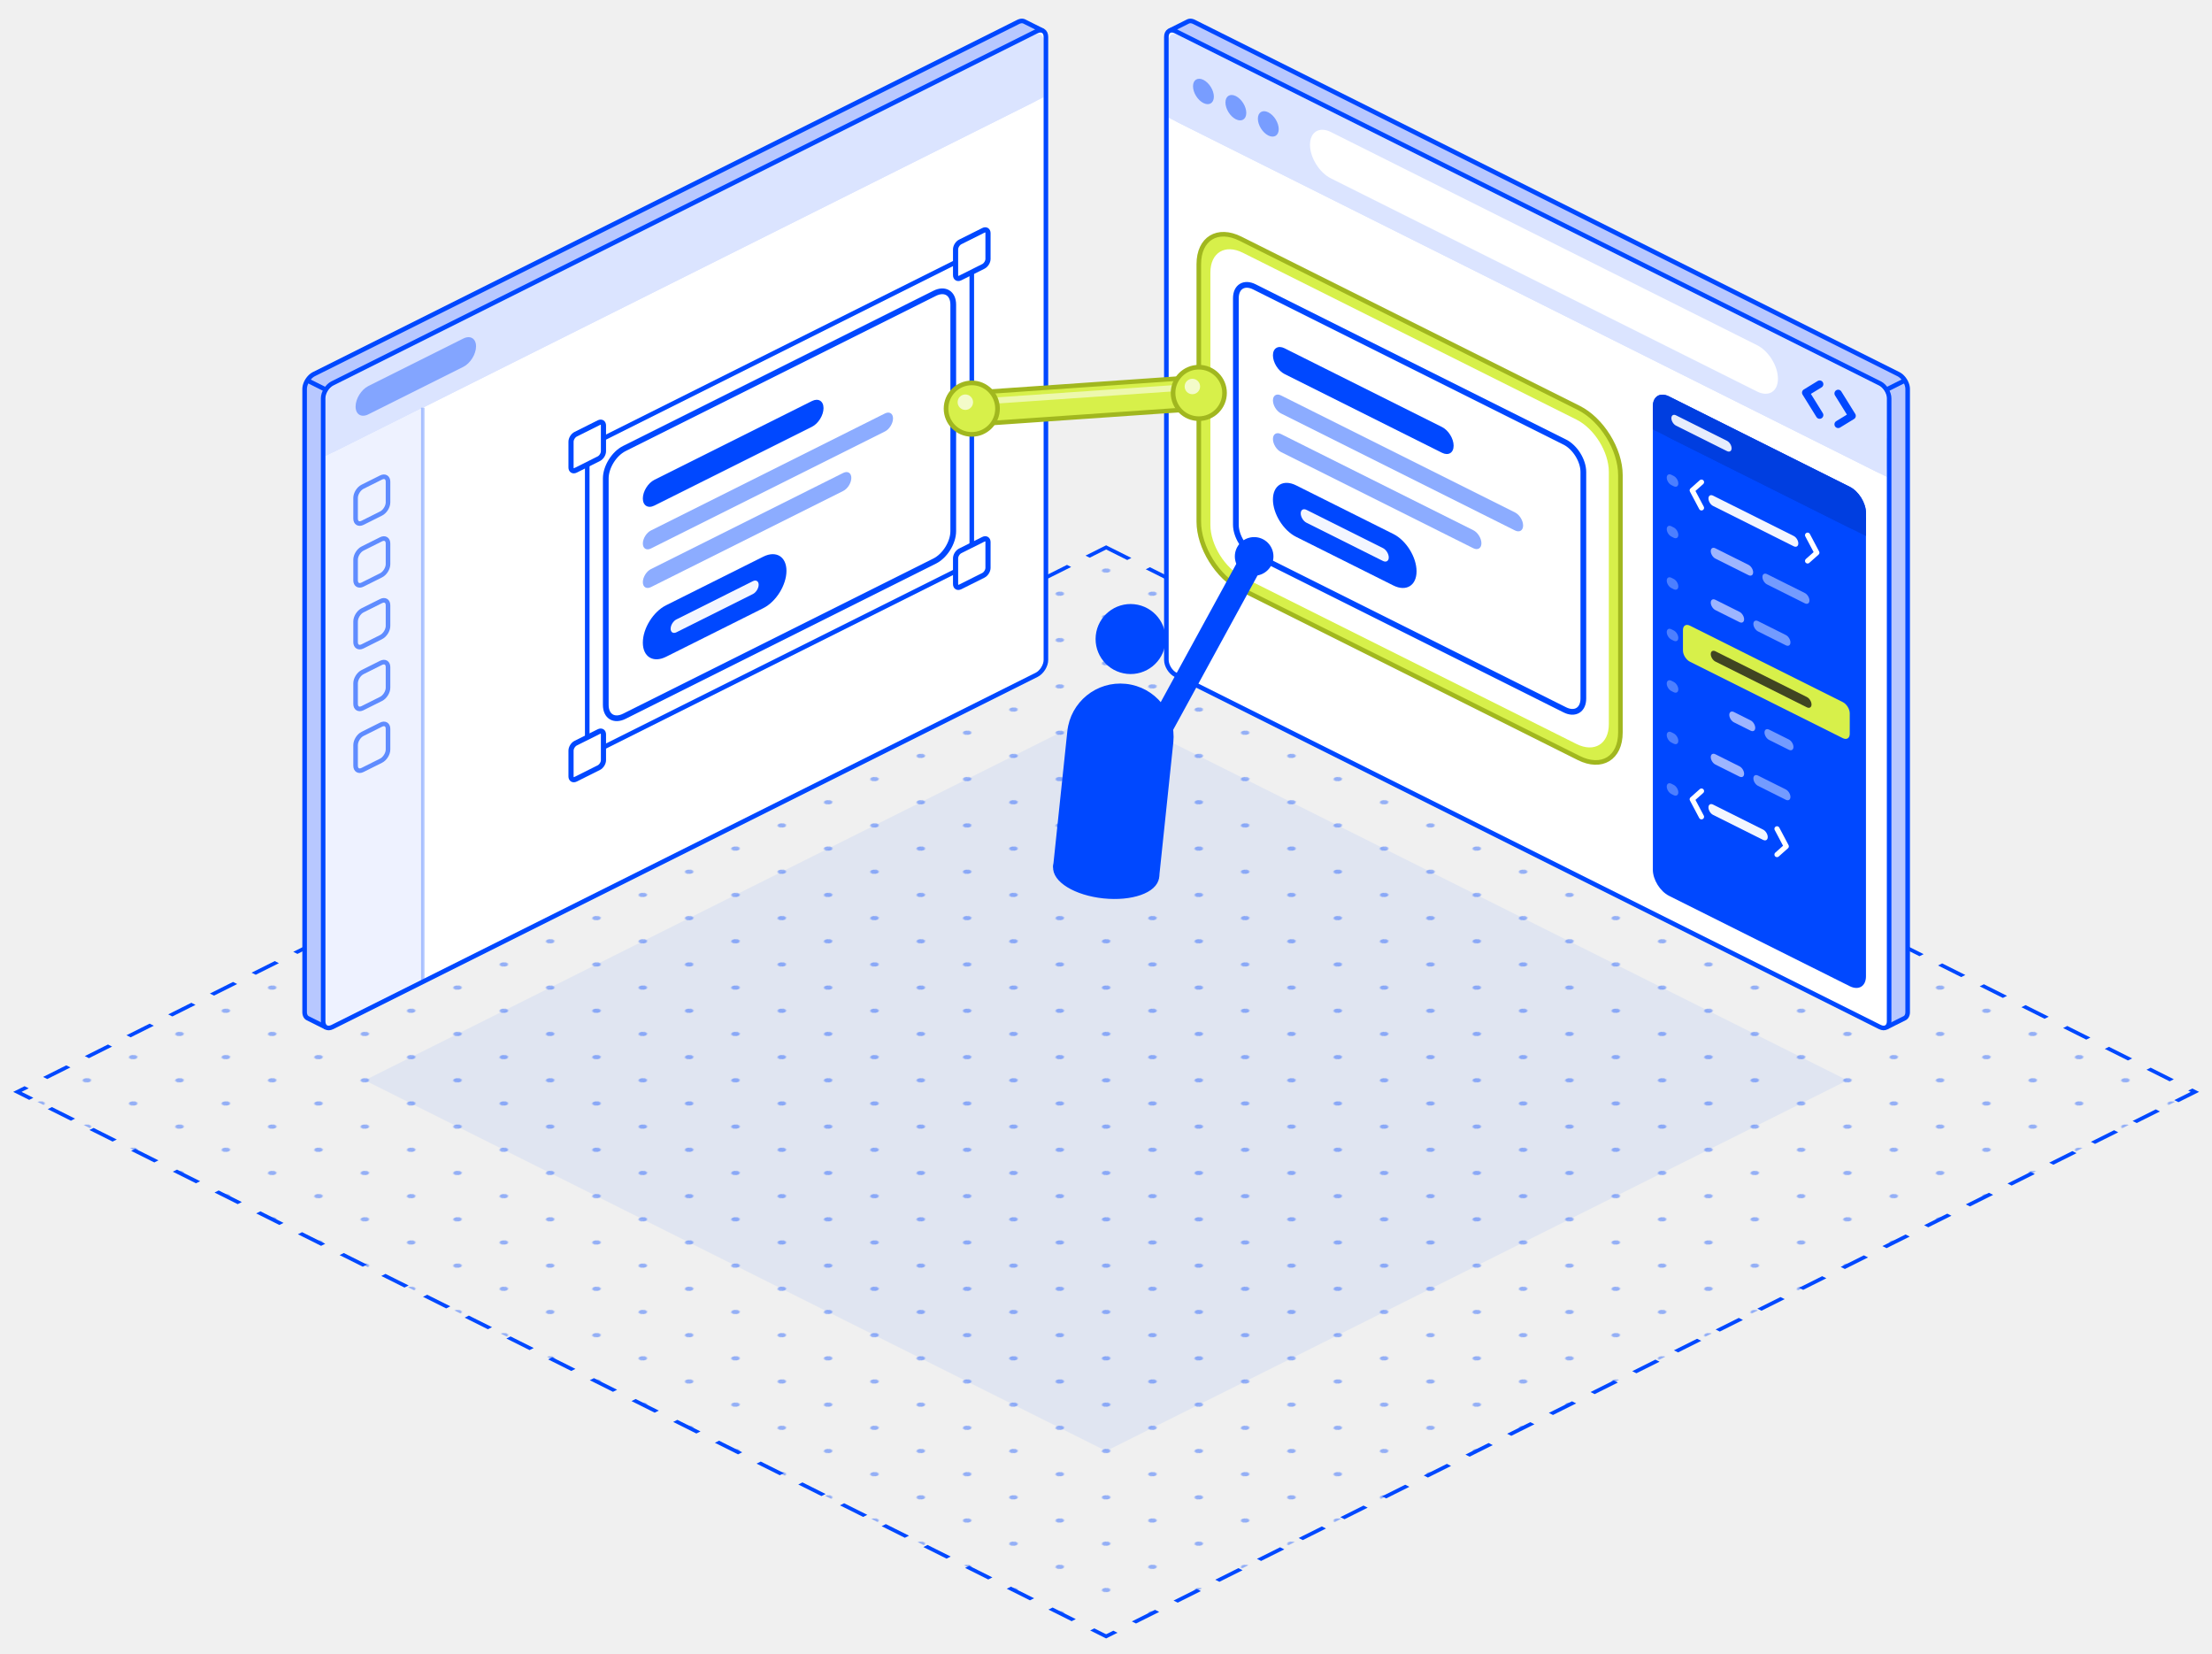
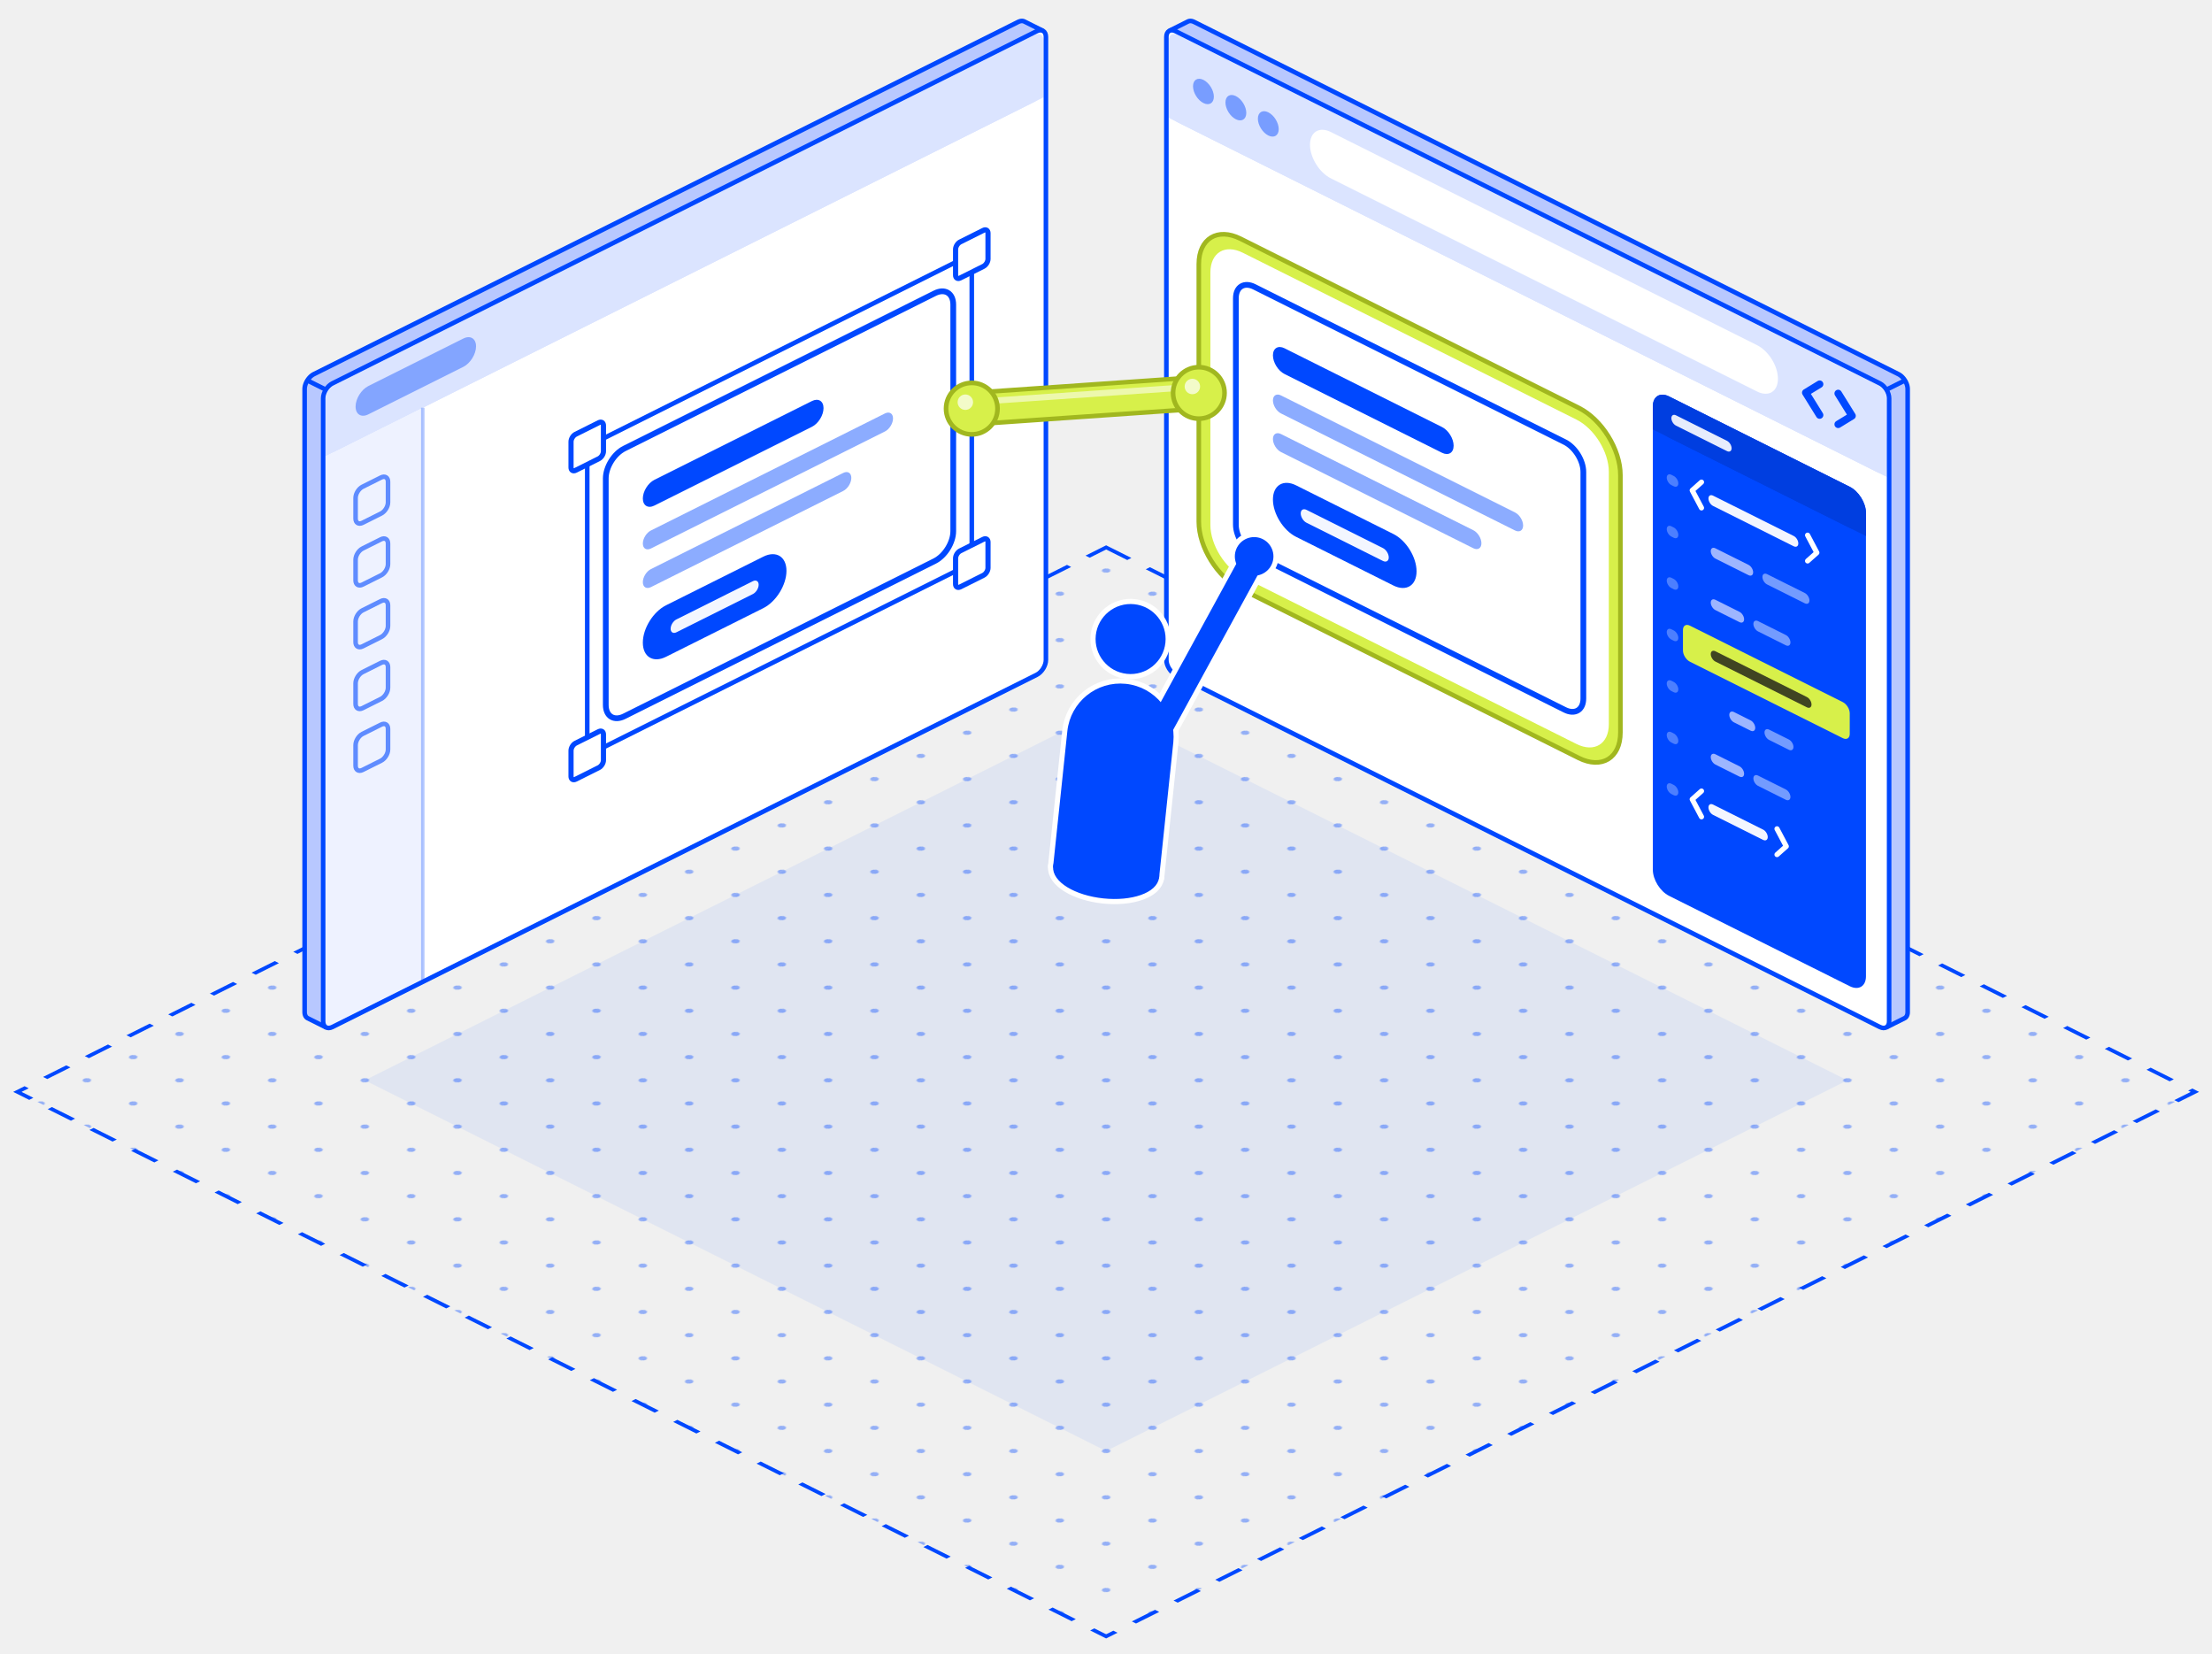
<svg xmlns="http://www.w3.org/2000/svg" width="772" height="577" viewBox="24.1 133.3 771.7 576.8" role="img" aria-label="Isometric illustration for Design Engineering. Two upright screens meet at a corner like the inside of an open box, over a dotted floor. The left one is a design tool with a layers list and, on its canvas, a card selected with handles at its corners. The right one is a browser showing the same card, running, ringed in lime with space around it, and beside it a blue code panel with a dark top strip: the same card written as code, with one line in lime. A short lime rod joins the two cards, with a small gap between the two screens at the corner. A solid blue Tcules person stands at the corner between them, leaning toward the browser with a fingertip on the running card." style="display: block">
  <style>.sm rect,.sm path,.sm circle{vector-effect:non-scaling-stroke}</style>
  <g transform="translate(410 410) scale(0.898) translate(-410.0 -359.5)">
    <defs>
      <pattern id="floorDots" width="20" height="20" patternUnits="userSpaceOnUse">
        <circle cx="10" cy="10" r="1.3" fill="#0048FF" fill-opacity="0.38" />
      </pattern>
      <linearGradient id="bodyShade" x1="0" y1="0" x2="1" y2="0">
        <stop offset="0" stop-color="#FFFFFF" />
        <stop offset="0.45" stop-color="#FFFFFF" />
        <stop offset="1" stop-color="#B8C8FF" />
      </linearGradient>
      <radialGradient id="headShade" cx="0.38" cy="0.32" r="0.75">
        <stop offset="0" stop-color="#FFFFFF" />
        <stop offset="0.55" stop-color="#EEF2FF" />
        <stop offset="1" stop-color="#B8C8FF" />
      </radialGradient>
    </defs>
    <g transform="matrix(0.9 0.45 -0.9 0.45 410.0 264.0)">
      <rect width="470" height="470" fill="url(#floorDots)" />
      <rect width="470" height="470" fill="none" stroke="#0048FF" stroke-width="1.8" stroke-dasharray="10 8" />
      <rect x="70" y="70" width="320" height="320" fill="#0048FF" fill-opacity="0.07" />
    </g>
    <g class="sm" transform="matrix(0.9 -0.45 0 1 98.6 198.5)">
      <rect width="312" height="250" rx="4" fill="#B8C8FF" />
    </g>
    <g class="sm" transform="matrix(0.9 -0.45 0 1 99.1 198.7)">
      <rect width="312" height="250" rx="4" fill="#B8C8FF" />
    </g>
    <g class="sm" transform="matrix(0.9 -0.45 0 1 99.5 199.0)">
      <rect width="312" height="250" rx="4" fill="#B8C8FF" />
    </g>
    <g class="sm" transform="matrix(0.9 -0.45 0 1 100.0 199.2)">
      <rect width="312" height="250" rx="4" fill="#B8C8FF" />
    </g>
    <g class="sm" transform="matrix(0.9 -0.45 0 1 100.4 199.4)">
      <rect width="312" height="250" rx="4" fill="#B8C8FF" />
    </g>
    <g class="sm" transform="matrix(0.9 -0.45 0 1 100.9 199.6)">
      <rect width="312" height="250" rx="4" fill="#B8C8FF" />
    </g>
    <g class="sm" transform="matrix(0.9 -0.45 0 1 101.3 199.9)">
      <rect width="312" height="250" rx="4" fill="#B8C8FF" />
    </g>
    <g class="sm" transform="matrix(0.9 -0.45 0 1 101.8 200.1)">
      <rect width="312" height="250" rx="4" fill="#B8C8FF" />
    </g>
    <g class="sm" transform="matrix(0.9 -0.45 0 1 102.2 200.3)">
      <rect width="312" height="250" rx="4" fill="#B8C8FF" />
    </g>
    <g class="sm" transform="matrix(0.9 -0.45 0 1 102.7 200.5)">
      <rect width="312" height="250" rx="4" fill="#B8C8FF" />
    </g>
    <g class="sm" transform="matrix(0.9 -0.45 0 1 103.1 200.8)">
      <rect width="312" height="250" rx="4" fill="#B8C8FF" />
    </g>
    <g class="sm" transform="matrix(0.9 -0.45 0 1 103.6 201.0)">
      <rect width="312" height="250" rx="4" fill="#B8C8FF" />
    </g>
    <g class="sm" transform="matrix(0.9 -0.45 0 1 104.0 201.2)">
      <rect width="312" height="250" rx="4" fill="#B8C8FF" />
    </g>
    <g class="sm" transform="matrix(0.9 -0.45 0 1 104.5 201.4)">
      <rect width="312" height="250" rx="4" fill="#B8C8FF" />
    </g>
    <g class="sm" transform="matrix(0.9 -0.45 0 1 104.9 201.7)">
      <rect width="312" height="250" rx="4" fill="#B8C8FF" />
    </g>
    <g class="sm" transform="matrix(0.9 -0.45 0 1 105.4 201.9)">
      <rect width="312" height="250" rx="4" fill="#B8C8FF" />
    </g>
    <path d="M106.99 450.48 L99.79 446.88 L99.62 446.78 L99.47 446.67 L99.32 446.54 L99.19 446.40 L99.07 446.24 L98.96 446.06 L98.87 445.88 L98.79 445.67 L98.72 445.46 L98.67 445.24 L98.63 445.00 L98.61 444.75 L98.60 444.50 L98.60 202.50 L98.61 202.23 L98.63 201.96 L98.67 201.69 L98.72 201.40 L98.79 201.12 L98.87 200.83 L98.97 200.55 L99.08 200.26 L99.21 199.97 L99.34 199.69 L99.49 199.42 L99.65 199.14 L99.83 198.88 L100.01 198.62 L100.20 198.37 L100.40 198.14 L100.61 197.91 L100.82 197.69 L101.04 197.49 L101.27 197.30 L101.50 197.13 L101.73 196.97 L101.96 196.83 L102.20 196.70 L375.80 59.90 L376.02 59.80 L376.24 59.71 L376.46 59.64 L376.67 59.58 L376.88 59.54 L377.09 59.52 L377.29 59.51 L377.49 59.52 L377.68 59.55 L377.86 59.59 L378.04 59.65 L378.21 59.72 L385.41 63.32" fill="none" stroke="#0048FF" stroke-width="1.60" vector-effect="non-scaling-stroke" stroke-linecap="butt" stroke-linejoin="round" data-polish="slab-outline" />
    <path d="M106.85 202.74 L99.65 199.14" fill="none" stroke="#0048FF" stroke-width="1.60" vector-effect="non-scaling-stroke" stroke-linecap="butt" stroke-linejoin="round" data-polish="slab-crease" />
    <g class="sm" transform="matrix(0.9 -0.45 0 1 105.8 202.1)">
      <rect width="312" height="250" rx="4" fill="#FFFFFF" stroke-width="1.6" />
      <rect x="1" y="1" width="310" height="26" rx="4" fill="#DBE4FF" />
      <rect x="1" y="16" width="310" height="11" fill="#DBE4FF" />
      <rect x="14" y="8" width="52" height="11" rx="5.5" fill="#0048FF" fill-opacity="0.4" />
      <rect x="1" y="27" width="42" height="222" fill="#EEF2FF" />
      <path d="M43 27 V250" stroke="#0048FF" stroke-opacity="0.3" stroke-width="1.2" />
      <rect x="14" y="46" width="14" height="14" rx="3" fill="none" stroke="#0048FF" stroke-opacity="0.6" stroke-width="1.6" />
      <rect x="14" y="70" width="14" height="14" rx="3" fill="none" stroke="#0048FF" stroke-opacity="0.6" stroke-width="1.6" />
      <rect x="14" y="94" width="14" height="14" rx="3" fill="none" stroke="#0048FF" stroke-opacity="0.6" stroke-width="1.6" />
      <rect x="14" y="118" width="14" height="14" rx="3" fill="none" stroke="#0048FF" stroke-opacity="0.6" stroke-width="1.6" />
      <rect x="14" y="142" width="14" height="14" rx="3" fill="none" stroke="#0048FF" stroke-opacity="0.6" stroke-width="1.6" />
      <rect x="122" y="82" width="150" height="104" rx="8" fill="#FFFFFF" stroke="#0048FF" stroke-width="2" />
      <rect x="138.0" y="100.0" width="78.0" height="10.0" rx="5.00" fill="#0048FF" fill-opacity="1" />
      <rect x="138.0" y="119.0" width="108.0" height="7.0" rx="3.50" fill="#0048FF" fill-opacity="0.45" />
      <rect x="138.0" y="134.0" width="90.0" height="7.0" rx="3.50" fill="#0048FF" fill-opacity="0.45" />
      <rect x="138" y="151" width="62" height="20" rx="10" fill="#0048FF" />
      <rect x="150.0" y="158.5" width="38.0" height="5.0" rx="2.50" fill="#FFFFFF" fill-opacity="0.95" />
      <rect x="114" y="74" width="166" height="120" fill="none" stroke="#0048FF" stroke-width="1.6" />
      <rect x="107" y="67" width="14" height="14" rx="2" fill="#FFFFFF" stroke="#0048FF" stroke-width="1.8" />
      <rect x="273" y="67" width="14" height="14" rx="2" fill="#FFFFFF" stroke="#0048FF" stroke-width="1.8" />
      <rect x="107" y="187" width="14" height="14" rx="2" fill="#FFFFFF" stroke="#0048FF" stroke-width="1.8" />
      <rect x="273" y="187" width="14" height="14" rx="2" fill="#FFFFFF" stroke="#0048FF" stroke-width="1.8" />
      <rect width="312" height="250" rx="4" stroke="#0048FF" stroke-width="1.60" data-i="20" fill="none" vector-effect="non-scaling-stroke" data-polish="front-outline" />
    </g>
    <g class="sm" transform="matrix(0.9 0.45 0 1 440.6 58.1)">
      <rect width="312" height="250" rx="4" fill="#B8C8FF" />
    </g>
    <g class="sm" transform="matrix(0.9 0.45 0 1 440.1 58.3)">
      <rect width="312" height="250" rx="4" fill="#B8C8FF" />
    </g>
    <g class="sm" transform="matrix(0.9 0.45 0 1 439.7 58.5)">
      <rect width="312" height="250" rx="4" fill="#B8C8FF" />
    </g>
    <g class="sm" transform="matrix(0.9 0.45 0 1 439.2 58.8)">
      <rect width="312" height="250" rx="4" fill="#B8C8FF" />
    </g>
    <g class="sm" transform="matrix(0.9 0.45 0 1 438.8 59.0)">
      <rect width="312" height="250" rx="4" fill="#B8C8FF" />
    </g>
    <g class="sm" transform="matrix(0.9 0.45 0 1 438.3 59.2)">
      <rect width="312" height="250" rx="4" fill="#B8C8FF" />
    </g>
    <g class="sm" transform="matrix(0.9 0.45 0 1 437.9 59.4)">
      <rect width="312" height="250" rx="4" fill="#B8C8FF" />
    </g>
    <g class="sm" transform="matrix(0.9 0.45 0 1 437.4 59.7)">
      <rect width="312" height="250" rx="4" fill="#B8C8FF" />
    </g>
    <g class="sm" transform="matrix(0.9 0.45 0 1 437.0 59.9)">
      <rect width="312" height="250" rx="4" fill="#B8C8FF" />
    </g>
    <g class="sm" transform="matrix(0.9 0.45 0 1 436.5 60.1)">
      <rect width="312" height="250" rx="4" fill="#B8C8FF" />
    </g>
    <g class="sm" transform="matrix(0.9 0.45 0 1 436.1 60.3)">
      <rect width="312" height="250" rx="4" fill="#B8C8FF" />
    </g>
    <g class="sm" transform="matrix(0.9 0.45 0 1 435.6 60.6)">
      <rect width="312" height="250" rx="4" fill="#B8C8FF" />
    </g>
    <g class="sm" transform="matrix(0.9 0.45 0 1 435.2 60.8)">
      <rect width="312" height="250" rx="4" fill="#B8C8FF" />
    </g>
    <g class="sm" transform="matrix(0.9 0.45 0 1 434.8 61.0)">
      <rect width="312" height="250" rx="4" fill="#B8C8FF" />
    </g>
    <g class="sm" transform="matrix(0.9 0.45 0 1 434.3 61.2)">
      <rect width="312" height="250" rx="4" fill="#B8C8FF" />
    </g>
    <g class="sm" transform="matrix(0.9 0.45 0 1 433.8 61.5)">
      <rect width="312" height="250" rx="4" fill="#B8C8FF" />
    </g>
    <path d="M434.59 63.32 L441.79 59.72 L441.96 59.65 L442.14 59.59 L442.32 59.55 L442.51 59.52 L442.71 59.51 L442.91 59.52 L443.12 59.54 L443.33 59.58 L443.54 59.64 L443.76 59.71 L443.98 59.80 L444.20 59.90 L717.80 196.70 L718.04 196.83 L718.27 196.97 L718.50 197.13 L718.73 197.30 L718.96 197.49 L719.18 197.69 L719.39 197.91 L719.60 198.14 L719.80 198.37 L719.99 198.62 L720.17 198.88 L720.35 199.14 L720.51 199.42 L720.66 199.69 L720.79 199.97 L720.92 200.26 L721.03 200.55 L721.13 200.83 L721.21 201.12 L721.28 201.40 L721.33 201.69 L721.37 201.96 L721.39 202.23 L721.40 202.50 L721.40 444.50 L721.39 444.75 L721.37 445.00 L721.33 445.24 L721.28 445.46 L721.21 445.67 L721.13 445.88 L721.04 446.06 L720.93 446.24 L720.81 446.40 L720.68 446.54 L720.53 446.67 L720.38 446.78 L720.21 446.88 L713.01 450.48" fill="none" stroke="#0048FF" stroke-width="1.60" vector-effect="non-scaling-stroke" stroke-linecap="butt" stroke-linejoin="round" data-polish="slab-outline" />
    <path d="M713.15 202.74 L720.35 199.14" fill="none" stroke="#0048FF" stroke-width="1.60" vector-effect="non-scaling-stroke" stroke-linecap="butt" stroke-linejoin="round" data-polish="slab-crease" />
    <g class="sm" transform="matrix(0.9 0.45 0 1 433.4 61.7)">
      <rect width="312" height="250" rx="4" fill="#FFFFFF" stroke-width="1.6" />
      <rect x="1" y="1" width="310" height="34" rx="4" fill="#DBE4FF" />
      <rect x="1" y="20" width="310" height="15" fill="#DBE4FF" />
      <circle cx="16" cy="18" r="4.5" fill="#0048FF" fill-opacity="0.45" />
      <circle cx="30" cy="18" r="4.5" fill="#0048FF" fill-opacity="0.45" />
      <circle cx="44" cy="18" r="4.5" fill="#0048FF" fill-opacity="0.45" />
      <rect x="62" y="9" width="202" height="18" rx="9" fill="#FFFFFF" />
      <path d="M282 12 l-6 6 l6 6 M290 12 l6 6 l-6 6" fill="none" stroke="#0048FF" stroke-width="2.6" stroke-linecap="round" stroke-linejoin="round" />
      <rect x="14" y="68" width="182" height="136" rx="18" fill="#D7F04A" stroke="#A1B71F" stroke-width="1.6" />
      <rect x="19" y="73" width="172" height="126" rx="14" fill="#FFFFFF" />
      <rect x="30" y="84" width="150" height="104" rx="8" fill="#FFFFFF" stroke="#0048FF" stroke-width="2" />
      <rect x="46.0" y="102.0" width="78.0" height="10.0" rx="5.00" fill="#0048FF" fill-opacity="1" />
      <rect x="46.0" y="121.0" width="108.0" height="7.0" rx="3.50" fill="#0048FF" fill-opacity="0.45" />
      <rect x="46.0" y="136.0" width="90.0" height="7.0" rx="3.50" fill="#0048FF" fill-opacity="0.45" />
      <rect x="46" y="153" width="62" height="20" rx="10" fill="#0048FF" />
      <rect x="58.0" y="160.5" width="38.0" height="5.0" rx="2.50" fill="#FFFFFF" fill-opacity="0.95" />
      <rect x="210" y="46" width="92" height="194" rx="7" fill="#0048FF" />
      <rect x="210" y="46" width="92" height="16" rx="7" fill="#003EE0" />
      <rect x="210" y="55" width="92" height="7" fill="#003EE0" />
      <rect x="218.0" y="52.0" width="26.0" height="4.0" rx="2.00" fill="#FFFFFF" fill-opacity="0.9" />
      <rect x="216" y="76" width="5" height="4" rx="2" fill="#FFFFFF" fill-opacity="0.3" />
      <path d="M231 73 l-4 5 l4 5" fill="none" stroke="#FFFFFF" stroke-width="1.8" stroke-linecap="round" stroke-linejoin="round" />
      <rect x="234.0" y="76.0" width="38.8" height="4.0" rx="2.00" fill="#FFFFFF" fill-opacity="0.95" />
      <path d="M276.8 73 l4 5 l-4 5" fill="none" stroke="#FFFFFF" stroke-width="1.8" stroke-linecap="round" stroke-linejoin="round" />
      <rect x="216" y="96" width="5" height="4" rx="2" fill="#FFFFFF" fill-opacity="0.3" />
      <rect x="235.0" y="96.0" width="18.3" height="4.0" rx="2.00" fill="#B8C8FF" fill-opacity="0.85" />
      <rect x="257.3" y="96.0" width="20.3" height="4.0" rx="2.00" fill="#FFFFFF" fill-opacity="0.45" />
      <rect x="216" y="116" width="5" height="4" rx="2" fill="#FFFFFF" fill-opacity="0.3" />
      <rect x="235.0" y="116.0" width="14.4" height="4.0" rx="2.00" fill="#B8C8FF" fill-opacity="0.85" />
      <rect x="253.4" y="116.0" width="16.0" height="4.0" rx="2.00" fill="#FFFFFF" fill-opacity="0.45" />
      <rect x="216" y="136" width="5" height="4" rx="2" fill="#FFFFFF" fill-opacity="0.3" />
      <rect x="223" y="131" width="72" height="14" rx="3" fill="#D7F04A" />
      <rect x="235.0" y="136.0" width="43.5" height="4.0" rx="2.00" fill="#1B1B18" fill-opacity="0.8" />
      <rect x="216" y="156" width="5" height="4" rx="2" fill="#FFFFFF" fill-opacity="0.3" />
      <rect x="243.0" y="156.0" width="11.2" height="4.0" rx="2.00" fill="#B8C8FF" fill-opacity="0.85" />
      <rect x="258.2" y="156.0" width="12.5" height="4.0" rx="2.00" fill="#FFFFFF" fill-opacity="0.45" />
      <rect x="216" y="176" width="5" height="4" rx="2" fill="#FFFFFF" fill-opacity="0.3" />
      <rect x="235.0" y="176.0" width="14.4" height="4.0" rx="2.00" fill="#B8C8FF" fill-opacity="0.85" />
      <rect x="253.4" y="176.0" width="16.0" height="4.0" rx="2.00" fill="#FFFFFF" fill-opacity="0.45" />
      <rect x="216" y="196" width="5" height="4" rx="2" fill="#FFFFFF" fill-opacity="0.3" />
      <path d="M231 193 l-4 5 l4 5" fill="none" stroke="#FFFFFF" stroke-width="1.8" stroke-linecap="round" stroke-linejoin="round" />
      <rect x="234.0" y="196.0" width="25.6" height="4.0" rx="2.00" fill="#FFFFFF" fill-opacity="0.95" />
      <path d="M263.6 193 l4 5 l-4 5" fill="none" stroke="#FFFFFF" stroke-width="1.8" stroke-linecap="round" stroke-linejoin="round" />
      <rect width="312" height="250" rx="4" stroke="#0048FF" stroke-width="1.60" data-i="58" fill="none" vector-effect="non-scaling-stroke" data-polish="front-outline" />
    </g>
    <path d="M357.8 210.1 L446.0 204.0" stroke="#A1B71F" stroke-width="14" stroke-linecap="round" />
    <path d="M357.8 210.1 L446.0 204.0" stroke="#D7F04A" stroke-width="10.5" stroke-linecap="round" />
    <path d="M357.8 207.6 L446.0 201.5" stroke="#FFFFFF" stroke-opacity="0.55" stroke-width="2.4" stroke-linecap="round" />
    <circle cx="357.8" cy="210.1" r="10" fill="#D7F04A" stroke="#A1B71F" stroke-width="1.8" />
    <circle cx="355.3" cy="207.6" r="3" fill="#FFFFFF" fill-opacity="0.7" />
    <circle cx="446.0" cy="204.0" r="10" fill="#D7F04A" stroke="#A1B71F" stroke-width="1.8" />
    <circle cx="443.5" cy="201.5" r="3" fill="#FFFFFF" fill-opacity="0.7" />
+     <g fill="none" stroke="#FFFFFF" stroke-linecap="round" stroke-linejoin="round">
+       <g transform="rotate(6 410.0 390.0)">
+         <path d="M390.4 390.0 V337.3 A19.6 19.6 0 0 1 429.6 337.3 V390.0 Z" stroke-width="6.2" />
+         <ellipse cx="410.0" cy="390.0" rx="19.6" ry="9.3" stroke-width="6.2" />
+         <circle cx="410.0" cy="299.1" r="13.6" stroke-width="4" />
+       </g>
+       <path d="M424.0 347.1 L467.5 267.5" stroke-width="13.4" />
+       <circle cx="467.5" cy="267.5" r="7.5" stroke-width="4" />
+     </g>
    <g transform="rotate(6 410.0 390.0)">
      <path d="M390.4 390.0 V337.3 A19.6 19.6 0 0 1 429.6 337.3 V390.0 Z" fill="#0048FF" stroke="#0048FF" stroke-width="2.2" stroke-linejoin="round" />
      <ellipse cx="410.0" cy="390.0" rx="19.6" ry="9.3" fill="#0048FF" stroke="#0048FF" stroke-width="2.2" />
      <circle cx="410.0" cy="299.1" r="13.6" fill="#0048FF" />
    </g>
    <path d="M424.0 347.1 L467.5 267.5" stroke="#0048FF" stroke-width="9.4" stroke-linecap="round" />
    <circle cx="467.5" cy="267.5" r="7.5" fill="#0048FF" />
  </g>
</svg>
